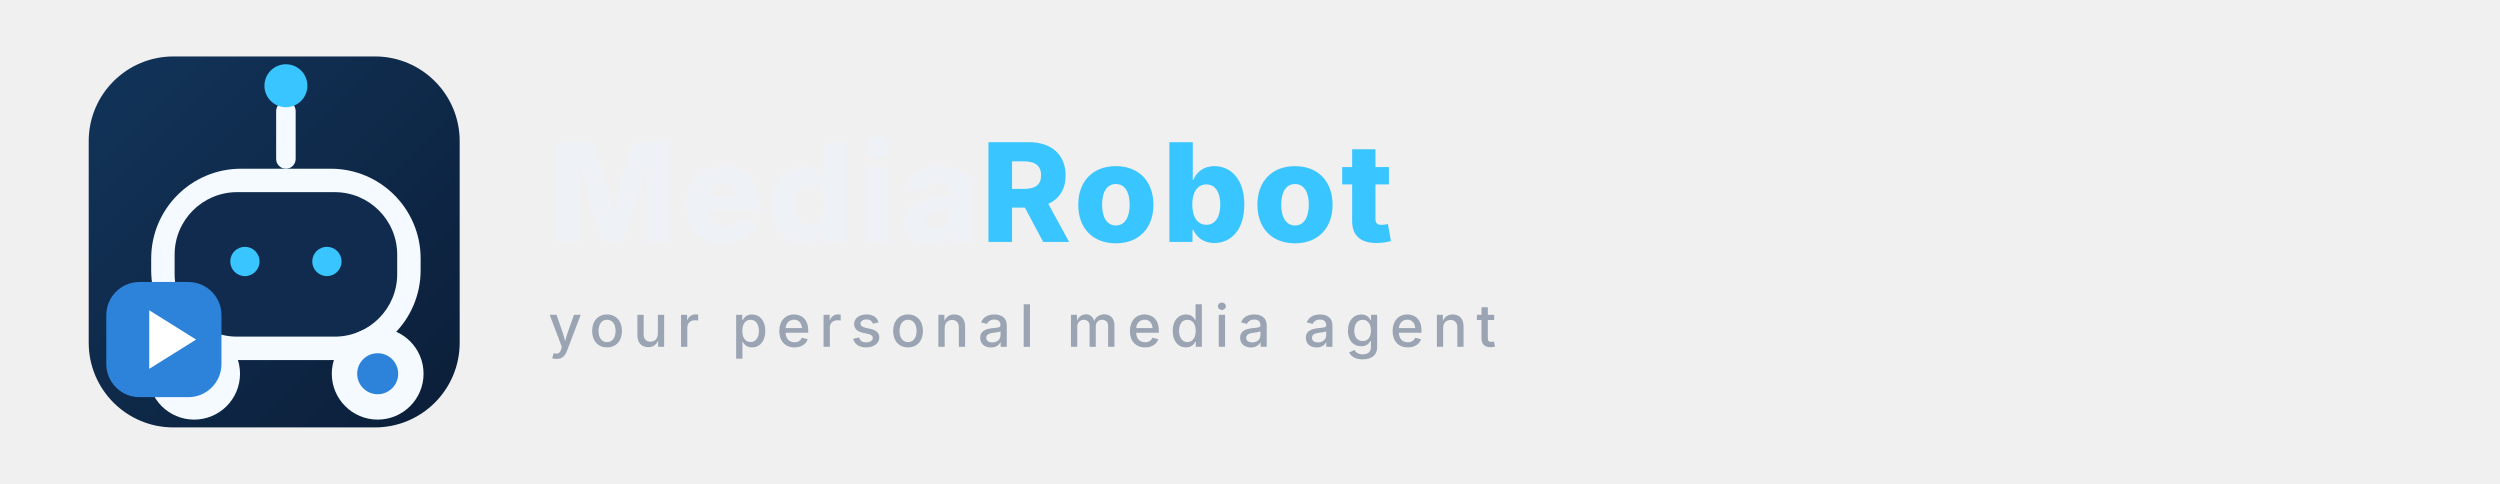
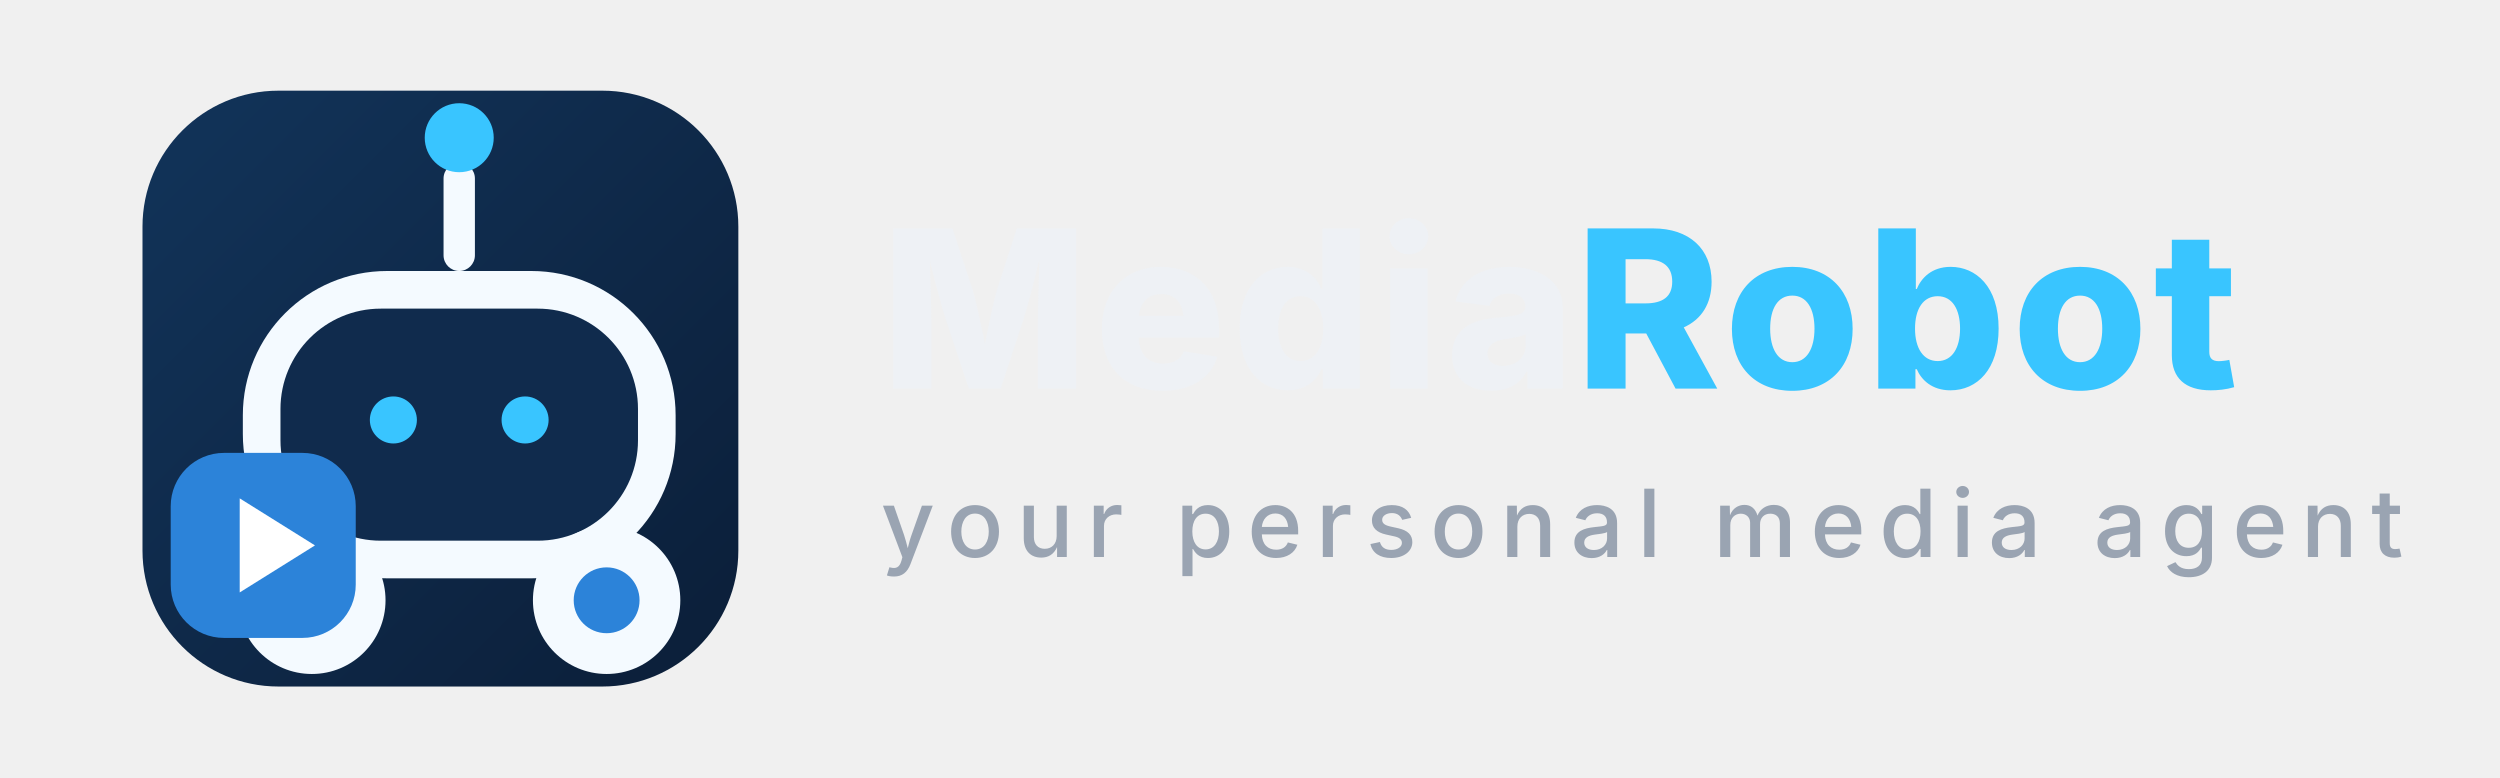
- <svg xmlns="http://www.w3.org/2000/svg" width="620" height="120" viewBox="0 0 620 120" role="img">
+ <svg xmlns="http://www.w3.org/2000/svg" width="386" height="120" viewBox="0 0 386 120" role="img">
  <defs>
    <linearGradient id="mark-bg" x1="0" y1="0" x2="1" y2="1">
      <stop offset="0" stop-color="#12345a" />
      <stop offset="1" stop-color="#0b1e38" />
    </linearGradient>
  </defs>
  <rect x="22" y="14" width="92" height="92" rx="21" fill="url(#mark-bg)" />
  <g transform="translate(22 14) scale(0.2421053) translate(-54 -45)">
    <rect x="118" y="160" width="276" height="196" rx="92" fill="#F4FAFF" />
    <rect x="142" y="184" width="228" height="148" rx="64" fill="#102B4D" />
    <circle cx="214" cy="255" r="15" fill="#39C5FF" />
    <circle cx="298" cy="255" r="15" fill="#39C5FF" />
    <rect x="246" y="91" width="20" height="69" rx="10" fill="#F4FAFF" />
    <circle cx="256" cy="75" r="22" fill="#39C5FF" />
    <circle cx="162" cy="370" r="47" fill="#F4FAFF" />
    <circle cx="350" cy="370" r="47" fill="#F4FAFF" />
    <circle cx="162" cy="370" r="21" fill="#2C83D9" />
    <circle cx="350" cy="370" r="21" fill="#2C83D9" />
    <rect x="72" y="276" width="118" height="118" rx="34" fill="#2C83D9" />
    <path d="M116 305L116 365L164 335Z" fill="#fff" />
  </g>
  <text x="136" y="60" font-family="Inter,-apple-system,'Segoe UI',Helvetica,Arial,sans-serif" font-size="34" font-weight="800" letter-spacing="0.025em" fill="#eef1f5">Media<tspan fill="#39c5ff">Robot</tspan>
  </text>
  <text x="136" y="86" font-family="Inter,-apple-system,'Segoe UI',Helvetica,Arial,sans-serif" font-size="14.5" font-weight="500" letter-spacing="2.1" fill="#9aa4b2">your personal media agent</text>
</svg>
